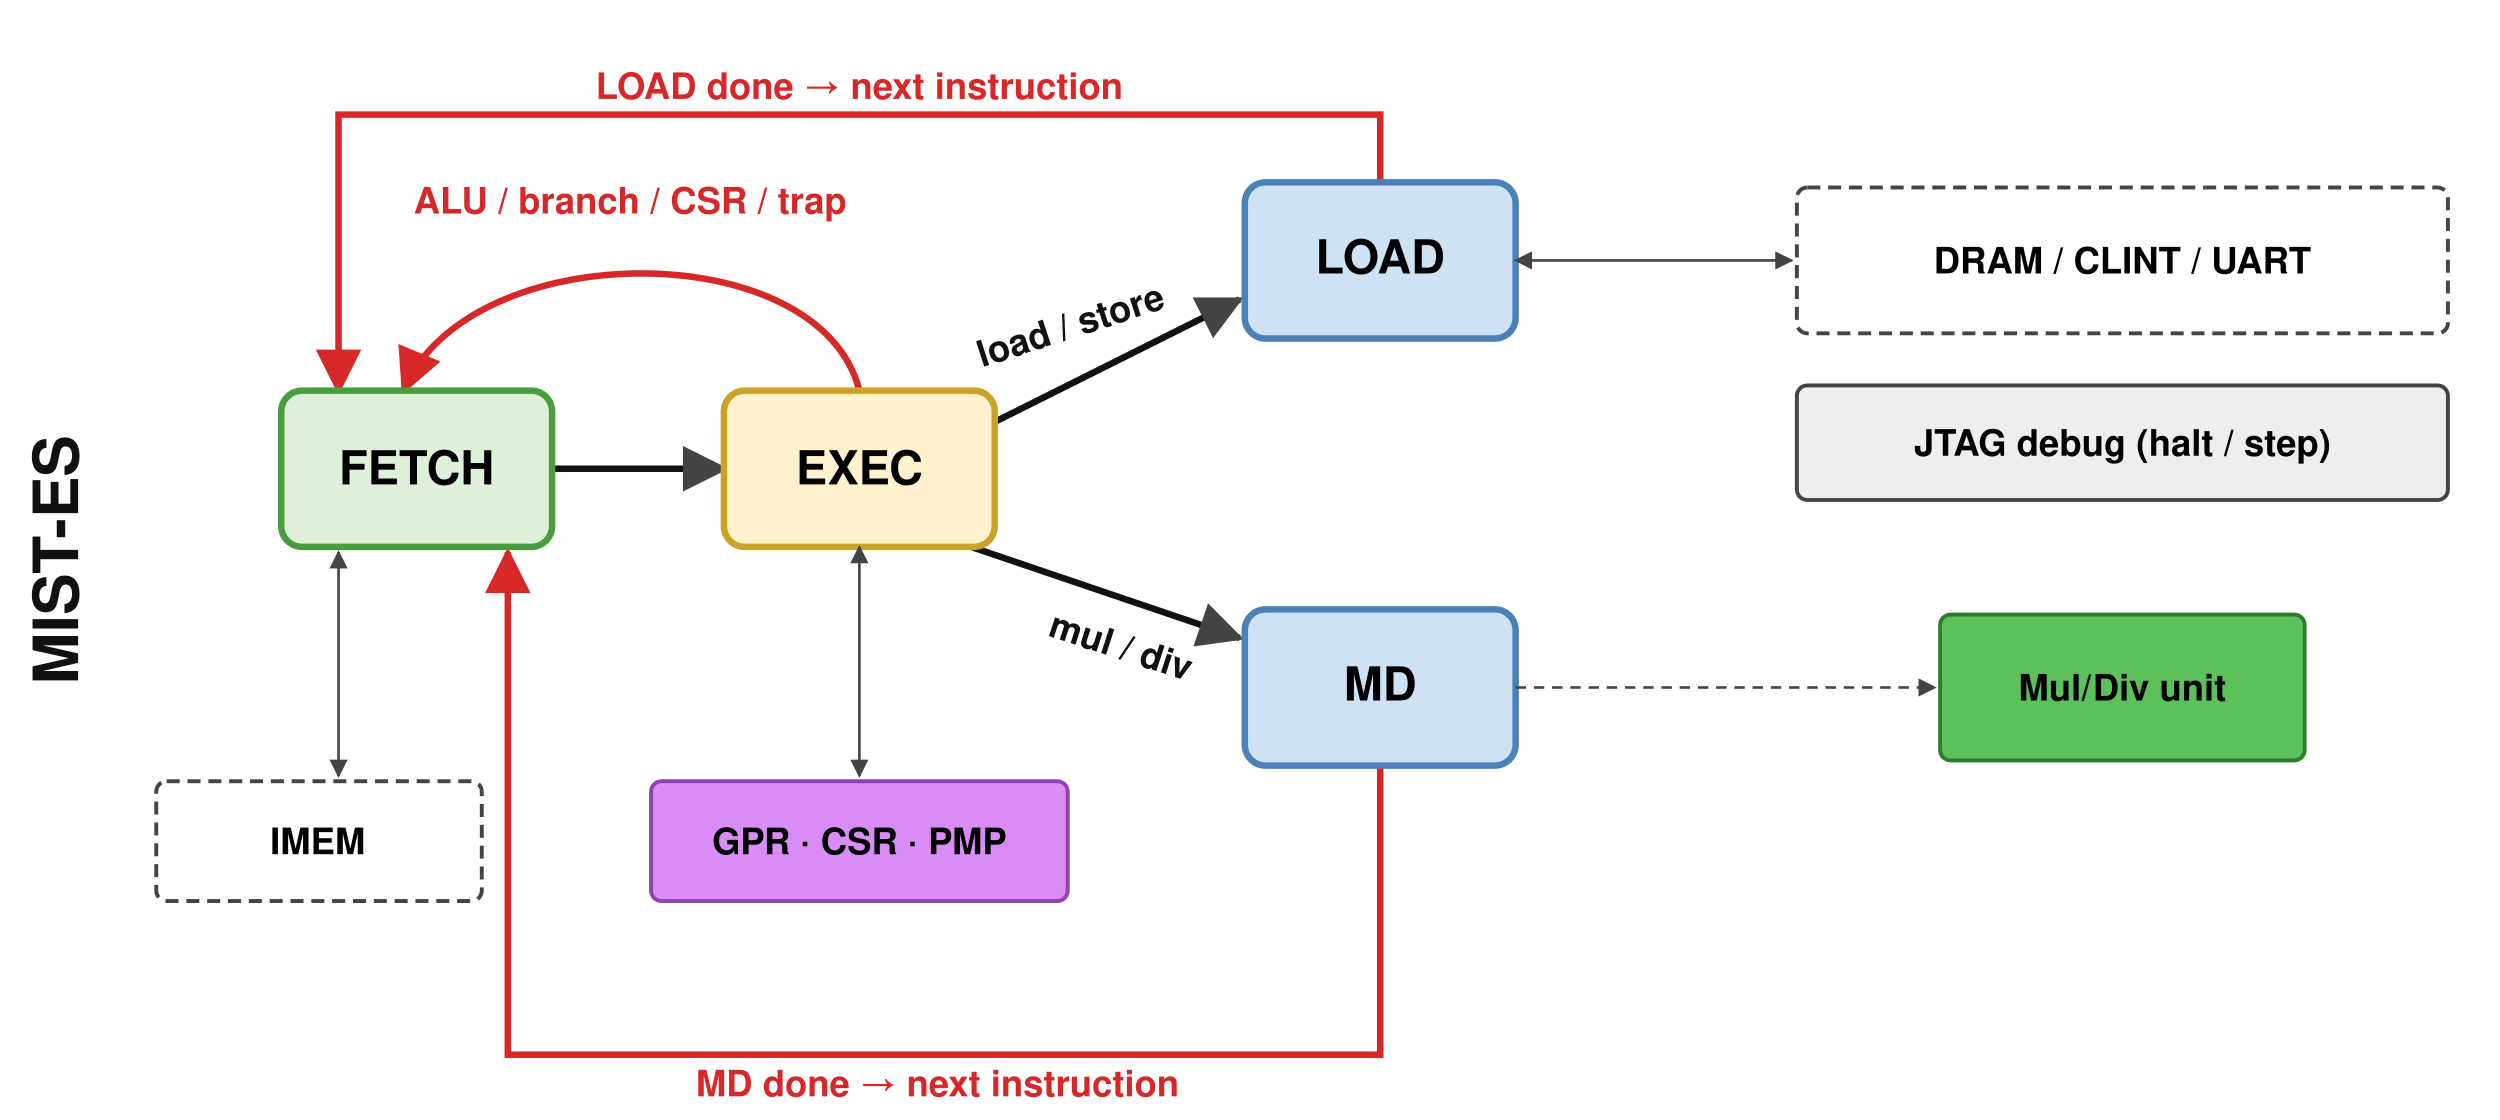
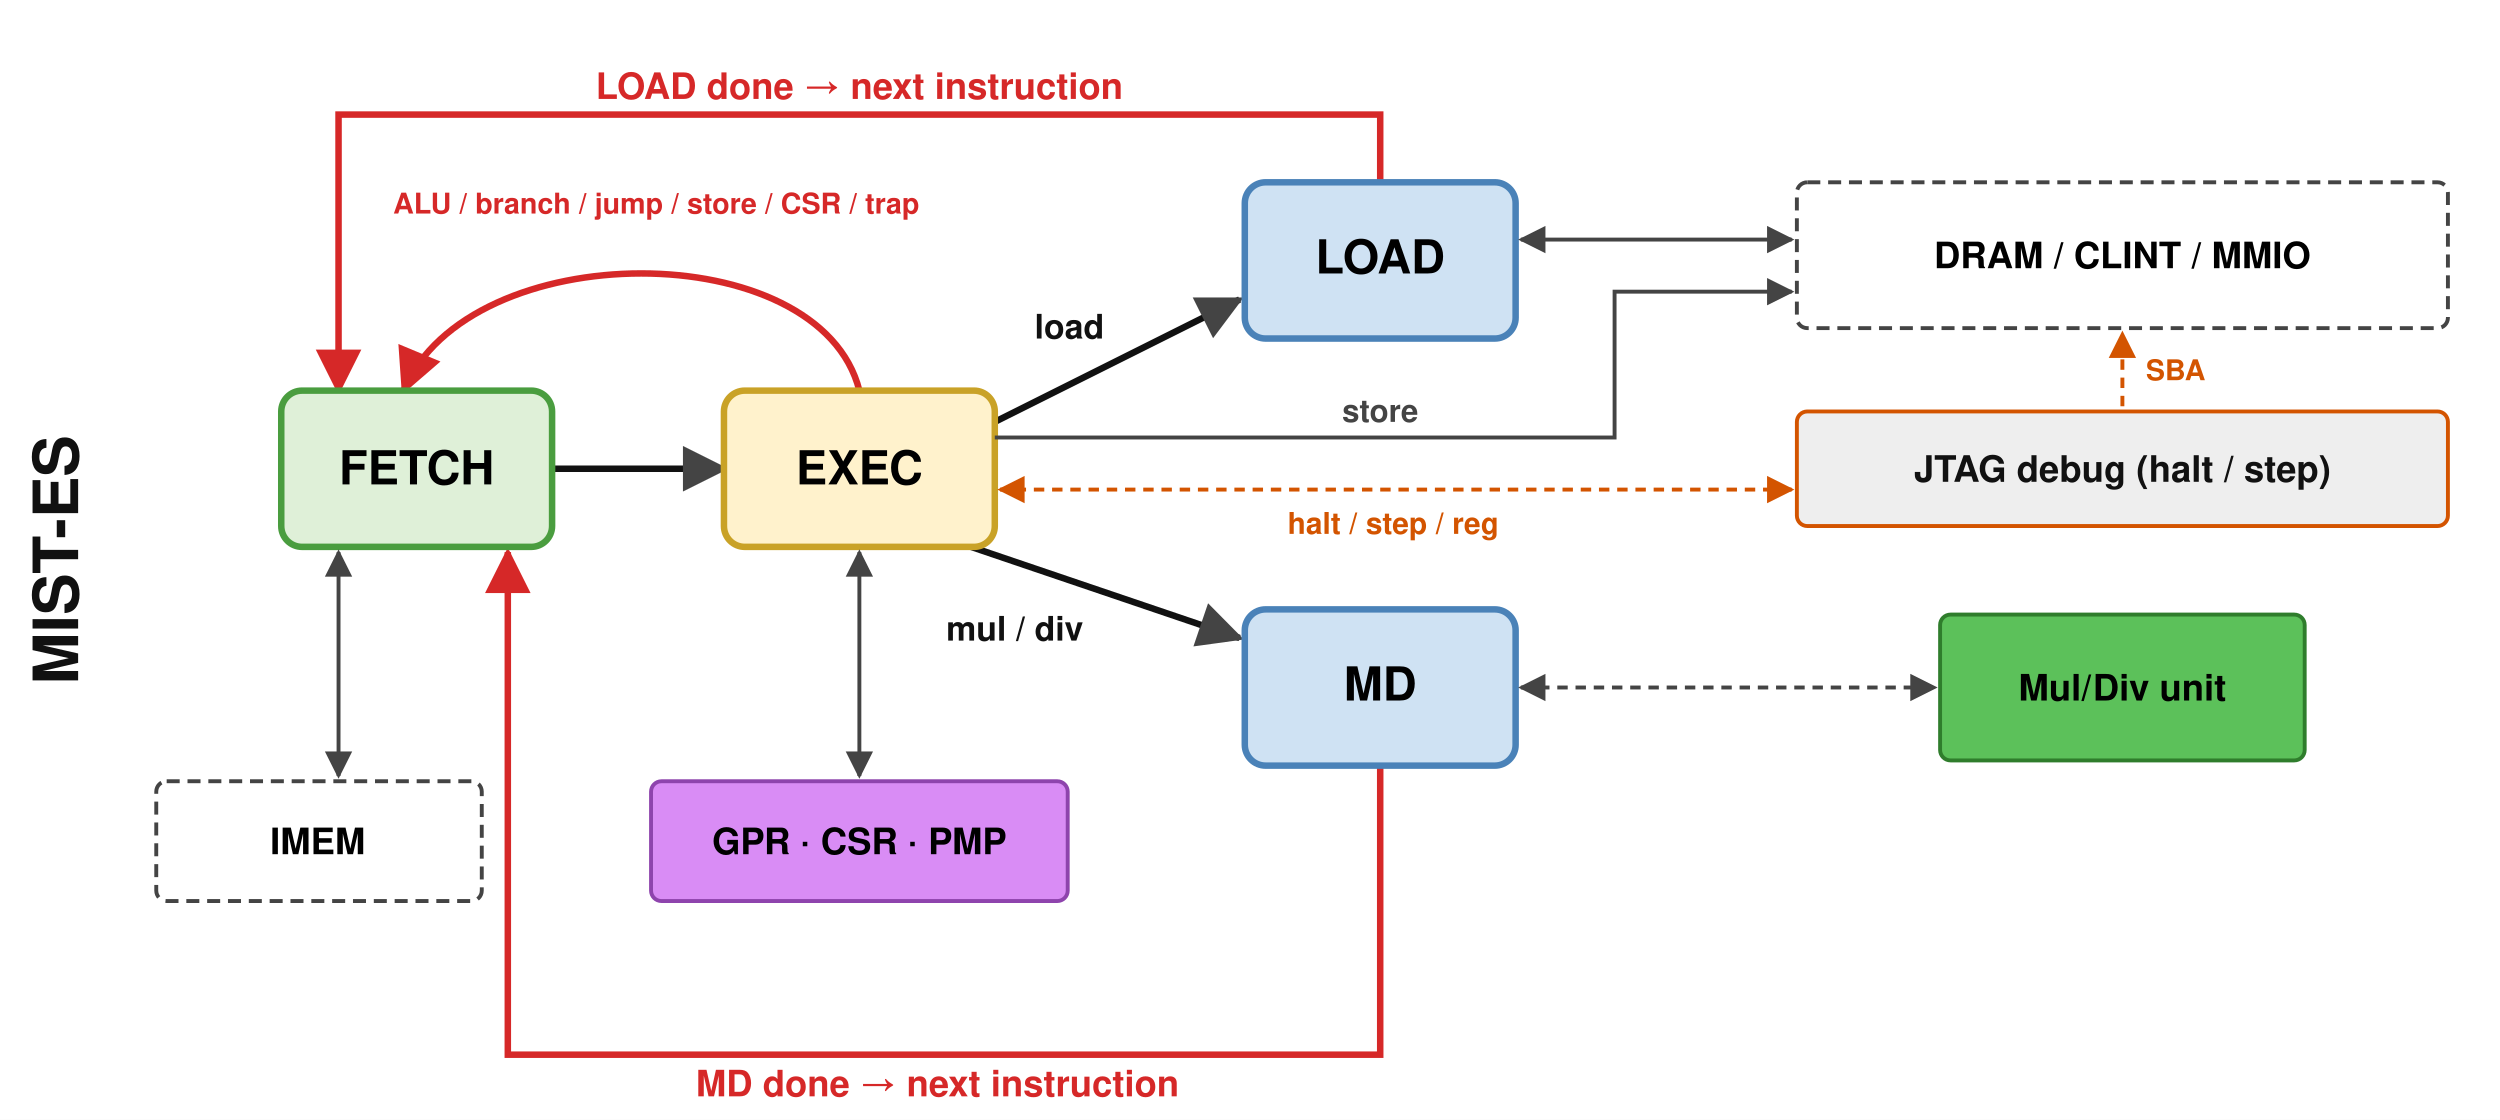
<svg xmlns="http://www.w3.org/2000/svg" viewBox="0 0 960 430" font-family="Helvetica, Arial, sans-serif" font-size="14">
  <defs>
    <marker id="r" viewBox="0 0 10 10" refX="9" refY="5" markerWidth="7" markerHeight="7" orient="auto">
      <path d="M0,0 L10,5 L0,10 z" fill="#d62828" />
    </marker>
    <marker id="k" viewBox="0 0 10 10" refX="9" refY="5" markerWidth="7" markerHeight="7" orient="auto-start-reverse">
      <path d="M0,0 L10,5 L0,10 z" fill="#444" />
    </marker>
+     <marker id="o" viewBox="0 0 10 10" refX="9" refY="5" markerWidth="7" markerHeight="7" orient="auto-start-reverse">
+       <path d="M0,0 L10,5 L0,10 z" fill="#d35400" />
+     </marker>
  </defs>
  <rect width="960" height="430" fill="#fff" />
  <text transform="translate(30 215) rotate(-90)" text-anchor="middle" font-size="24" font-weight="bold" fill="#111">MIST-ES</text>
  <g transform="translate(30 0)">
    <path d="M500 70 V44 H100 V150" fill="none" stroke="#d62828" stroke-width="2.5" marker-end="url(#r)" />
    <text x="300" y="38" text-anchor="middle" fill="#d62828" font-weight="bold">LOAD done → next instruction</text>
    <path d="M300 150 C285 90 150 90 125 150" fill="none" stroke="#d62828" stroke-width="2.5" marker-end="url(#r)" />
-     <text x="212" y="82" text-anchor="middle" fill="#d62828" font-weight="bold">ALU / branch / CSR / trap</text>
+     <text x="222" y="82" text-anchor="middle" font-size="11" fill="#d62828" font-weight="bold">ALU / branch / jump / store / CSR / trap</text>
    <path d="M500 294 V405 H165 V212" fill="none" stroke="#d62828" stroke-width="2.5" marker-end="url(#r)" />
    <text x="330" y="421" text-anchor="middle" fill="#d62828" font-weight="bold">MD done → next instruction</text>
    <line x1="182" y1="180" x2="248" y2="180" stroke="#111" stroke-width="2.5" marker-end="url(#k)" />
    <line x1="352" y1="162" x2="446" y2="115" stroke="#111" stroke-width="2.5" marker-end="url(#k)" />
-     <text x="418" y="118" text-anchor="end" font-weight="bold" fill="#111" transform="rotate(-18 418 118)">load / store</text>
+     <text x="394" y="130" text-anchor="end" font-size="13" font-weight="bold" fill="#111">load</text>
    <line x1="337" y1="208" x2="446" y2="245" stroke="#111" stroke-width="2.5" marker-end="url(#k)" />
-     <text x="372" y="244" text-anchor="start" font-weight="bold" fill="#111" transform="rotate(18 372 244)">mul / div</text>
+     <text x="386" y="246" text-anchor="end" font-size="13" font-weight="bold" fill="#111">mul / div</text>
    <rect x="78" y="150" width="104" height="60" rx="8" fill="#dff0d8" stroke="#4a9d3f" stroke-width="2.5" />
    <text x="130" y="186" text-anchor="middle" font-size="18" font-weight="bold">FETCH</text>
    <rect x="248" y="150" width="104" height="60" rx="8" fill="#fff2cc" stroke="#c9a227" stroke-width="2.5" />
    <text x="300" y="186" text-anchor="middle" font-size="18" font-weight="bold">EXEC</text>
    <rect x="448" y="70" width="104" height="60" rx="8" fill="#cfe2f3" stroke="#4a82b8" stroke-width="2.5" />
    <text x="500" y="105" text-anchor="middle" font-size="18" font-weight="bold">LOAD</text>
    <rect x="448" y="234" width="104" height="60" rx="8" fill="#cfe2f3" stroke="#4a82b8" stroke-width="2.5" />
    <text x="500" y="269" text-anchor="middle" font-size="18" font-weight="bold">MD</text>
-     <rect x="660" y="72" width="250" height="56" rx="4" fill="#fff" stroke="#444" stroke-width="1.5" stroke-dasharray="5 3" />
-     <text x="785" y="105" text-anchor="middle" font-weight="bold">DRAM / CLINT / UART</text>
-     <line x1="552" y1="100" x2="658" y2="100" stroke="#444" marker-start="url(#k)" marker-end="url(#k)" />
+     <rect x="660" y="70" width="250" height="56" rx="4" fill="#fff" stroke="#444" stroke-width="1.5" stroke-dasharray="5 3" />
+     <text x="785" y="103" text-anchor="middle" font-weight="bold">DRAM / CLINT / MMIO</text>
+     <line x1="554" y1="92" x2="658" y2="92" stroke="#444" stroke-width="1.5" marker-start="url(#k)" marker-end="url(#k)" />
+     <path d="M352 168 H590 V112 H658" fill="none" stroke="#444" stroke-width="1.5" marker-end="url(#k)" />
+     <text x="500" y="162" text-anchor="middle" font-size="12" font-weight="bold" fill="#444">store</text>
    <rect x="715" y="236" width="140" height="56" rx="4" fill="#5cc15a" stroke="#2f7d2c" stroke-width="1.5" />
    <text x="785" y="269" text-anchor="middle" font-weight="bold">Mul/Div unit</text>
-     <line x1="552" y1="264" x2="713" y2="264" stroke="#444" stroke-dasharray="4 3" marker-end="url(#k)" />
+     <line x1="554" y1="264" x2="713" y2="264" stroke="#444" stroke-width="1.5" stroke-dasharray="4 3" marker-start="url(#k)" marker-end="url(#k)" />
    <rect x="30" y="300" width="125" height="46" rx="4" fill="#fff" stroke="#444" stroke-width="1.5" stroke-dasharray="5 3" />
    <text x="92" y="328" text-anchor="middle" font-weight="bold">IMEM</text>
-     <line x1="100" y1="212" x2="100" y2="298" stroke="#444" marker-start="url(#k)" marker-end="url(#k)" />
+     <line x1="100" y1="212" x2="100" y2="298" stroke="#444" stroke-width="1.5" marker-start="url(#k)" marker-end="url(#k)" />
    <rect x="220" y="300" width="160" height="46" rx="4" fill="#d98cf5" stroke="#8e44ad" stroke-width="1.5" />
    <text x="300" y="328" text-anchor="middle" font-weight="bold">GPR · CSR · PMP</text>
-     <line x1="300" y1="210" x2="300" y2="298" stroke="#444" marker-start="url(#k)" marker-end="url(#k)" />
-     <rect x="660" y="148" width="250" height="44" rx="4" fill="#eee" stroke="#444" stroke-width="1.5" />
-     <text x="785" y="175" text-anchor="middle" font-weight="bold">JTAG debug (halt / step)</text>
+     <line x1="300" y1="212" x2="300" y2="298" stroke="#444" stroke-width="1.5" marker-start="url(#k)" marker-end="url(#k)" />
+     <rect x="660" y="158" width="250" height="44" rx="4" fill="#eee" stroke="#d35400" stroke-width="1.5" />
+     <text x="785" y="185" text-anchor="middle" font-weight="bold" fill="#111">JTAG debug (halt / step)</text>
+     <line x1="658" y1="188" x2="354" y2="188" stroke="#d35400" stroke-width="1.5" stroke-dasharray="4 3" marker-start="url(#o)" marker-end="url(#o)" />
+     <text x="505" y="205" text-anchor="middle" font-size="11.5" font-weight="bold" fill="#d35400">halt / step / reg</text>
+     <line x1="785" y1="156" x2="785" y2="128" stroke="#d35400" stroke-width="1.5" stroke-dasharray="4 3" marker-end="url(#o)" />
+     <text x="794" y="146" text-anchor="start" font-size="11" font-weight="bold" fill="#d35400">SBA</text>
  </g>
</svg>
